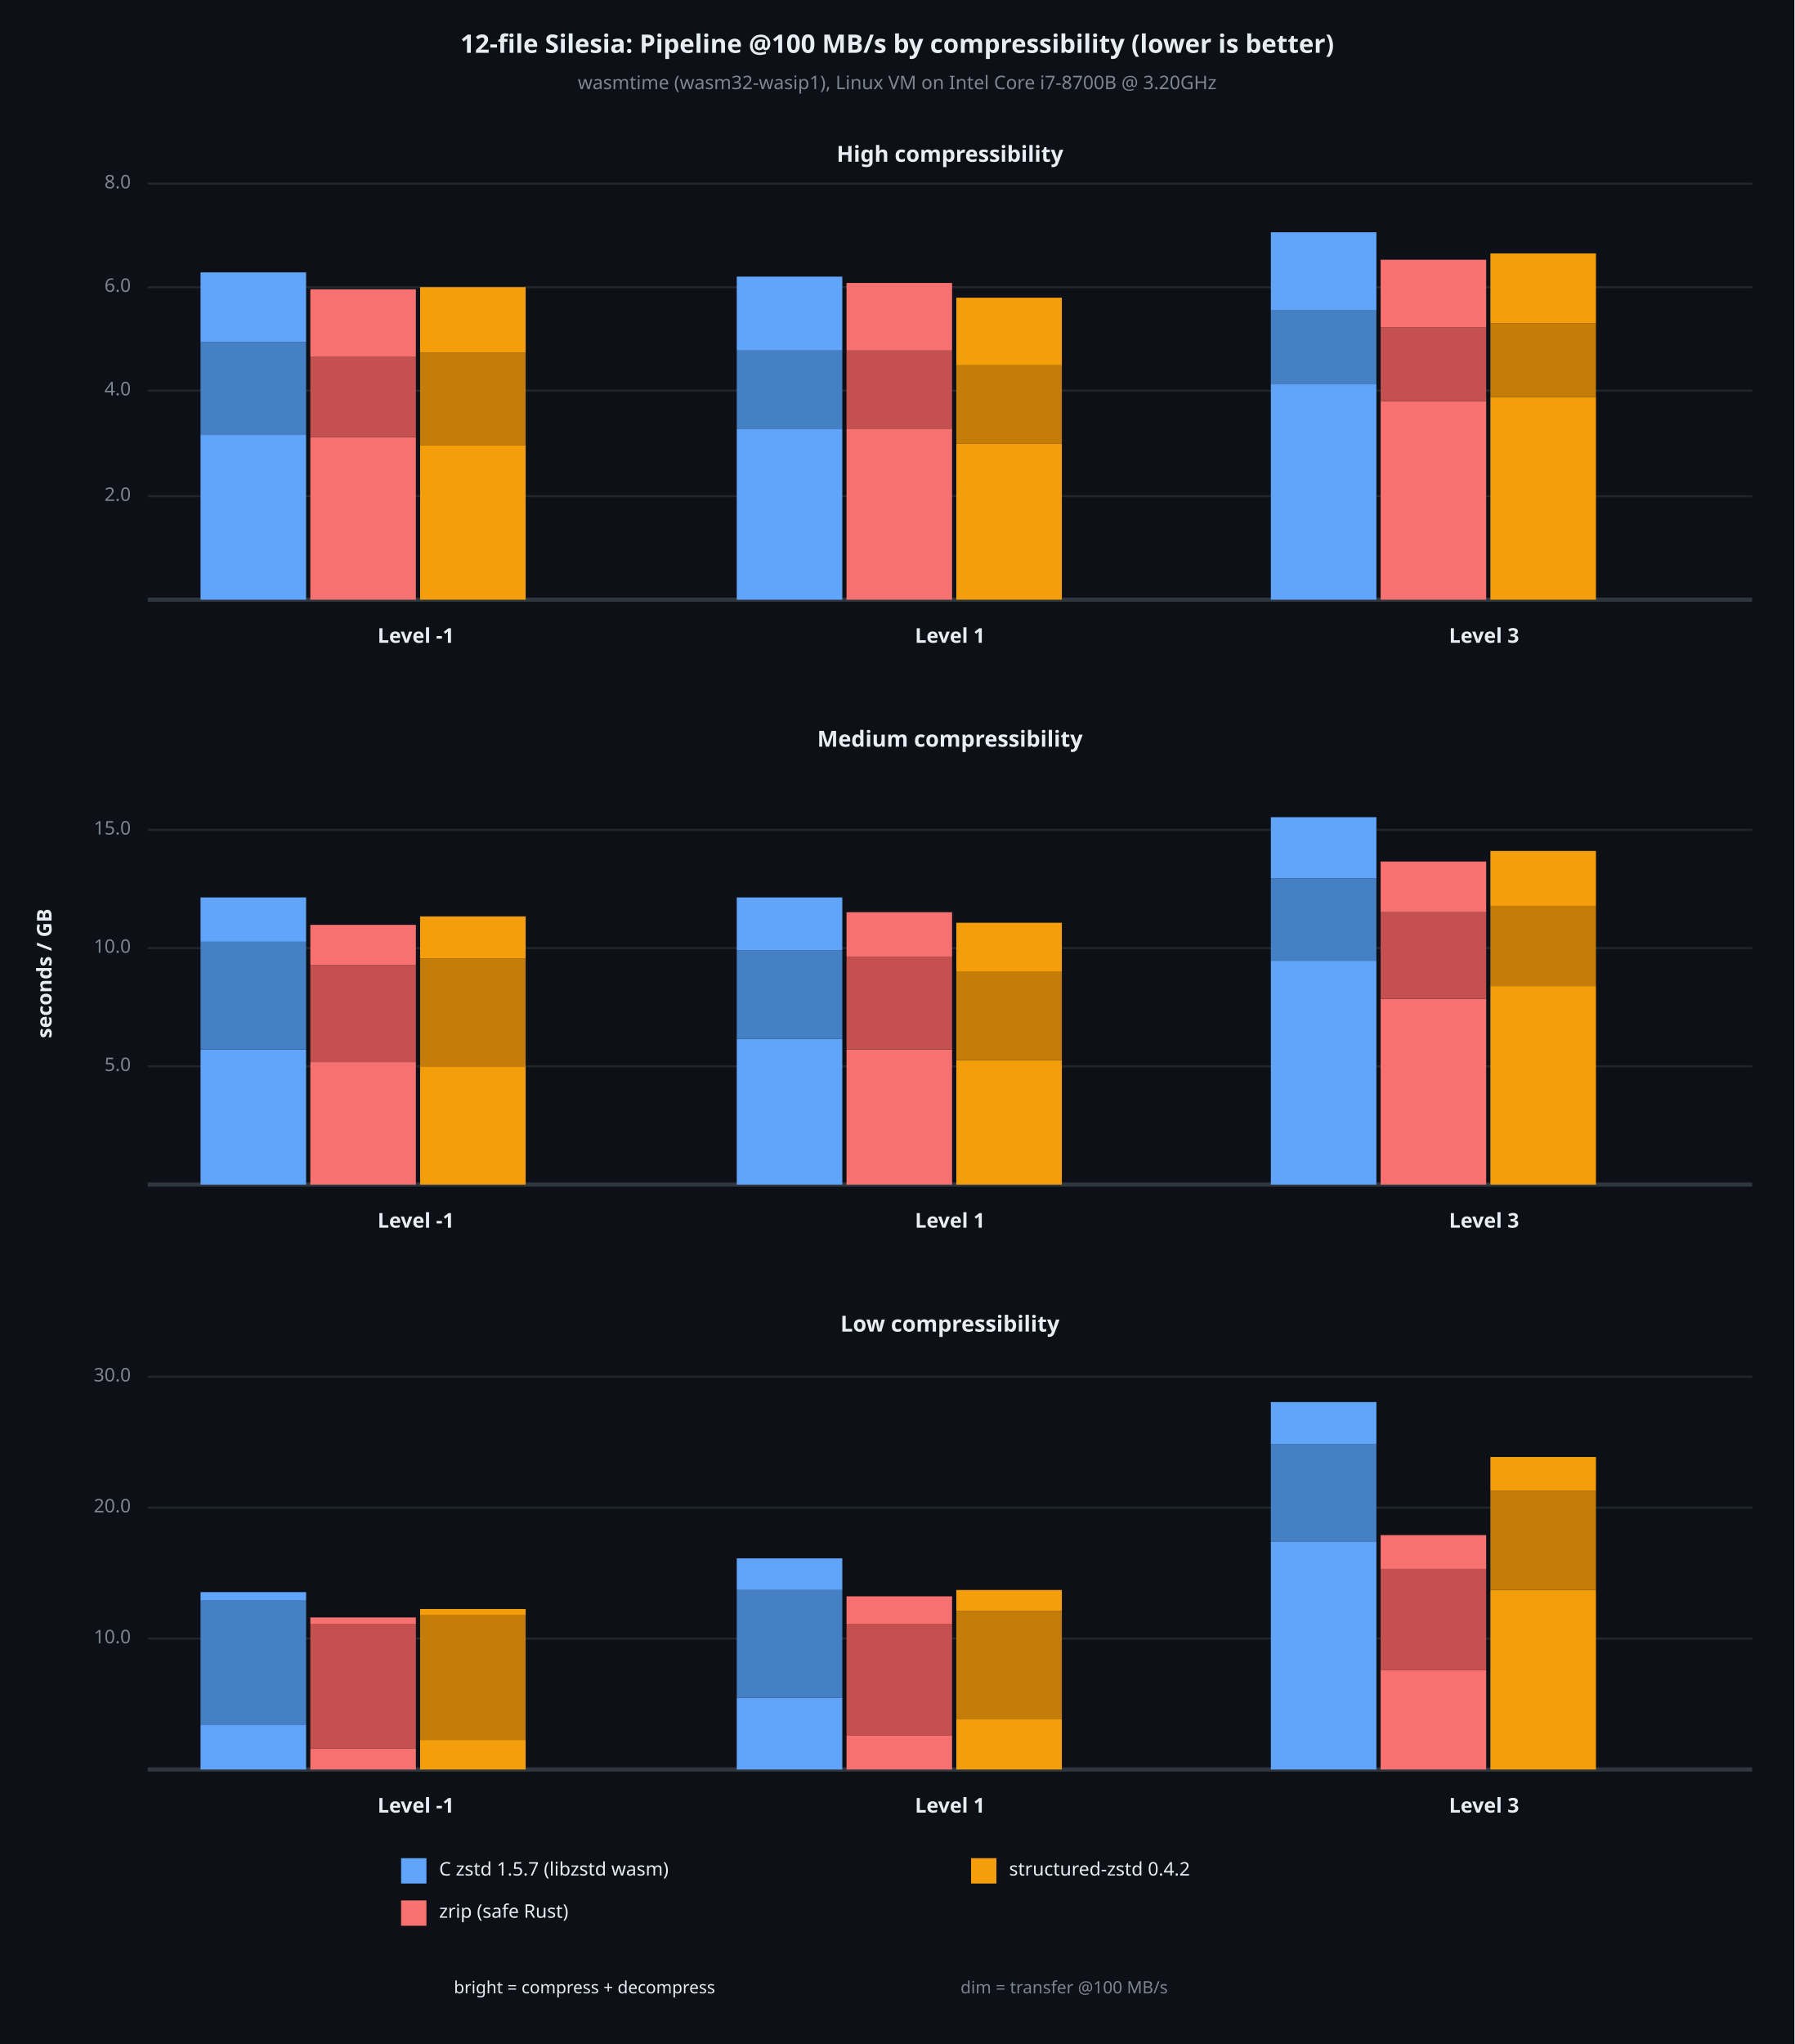
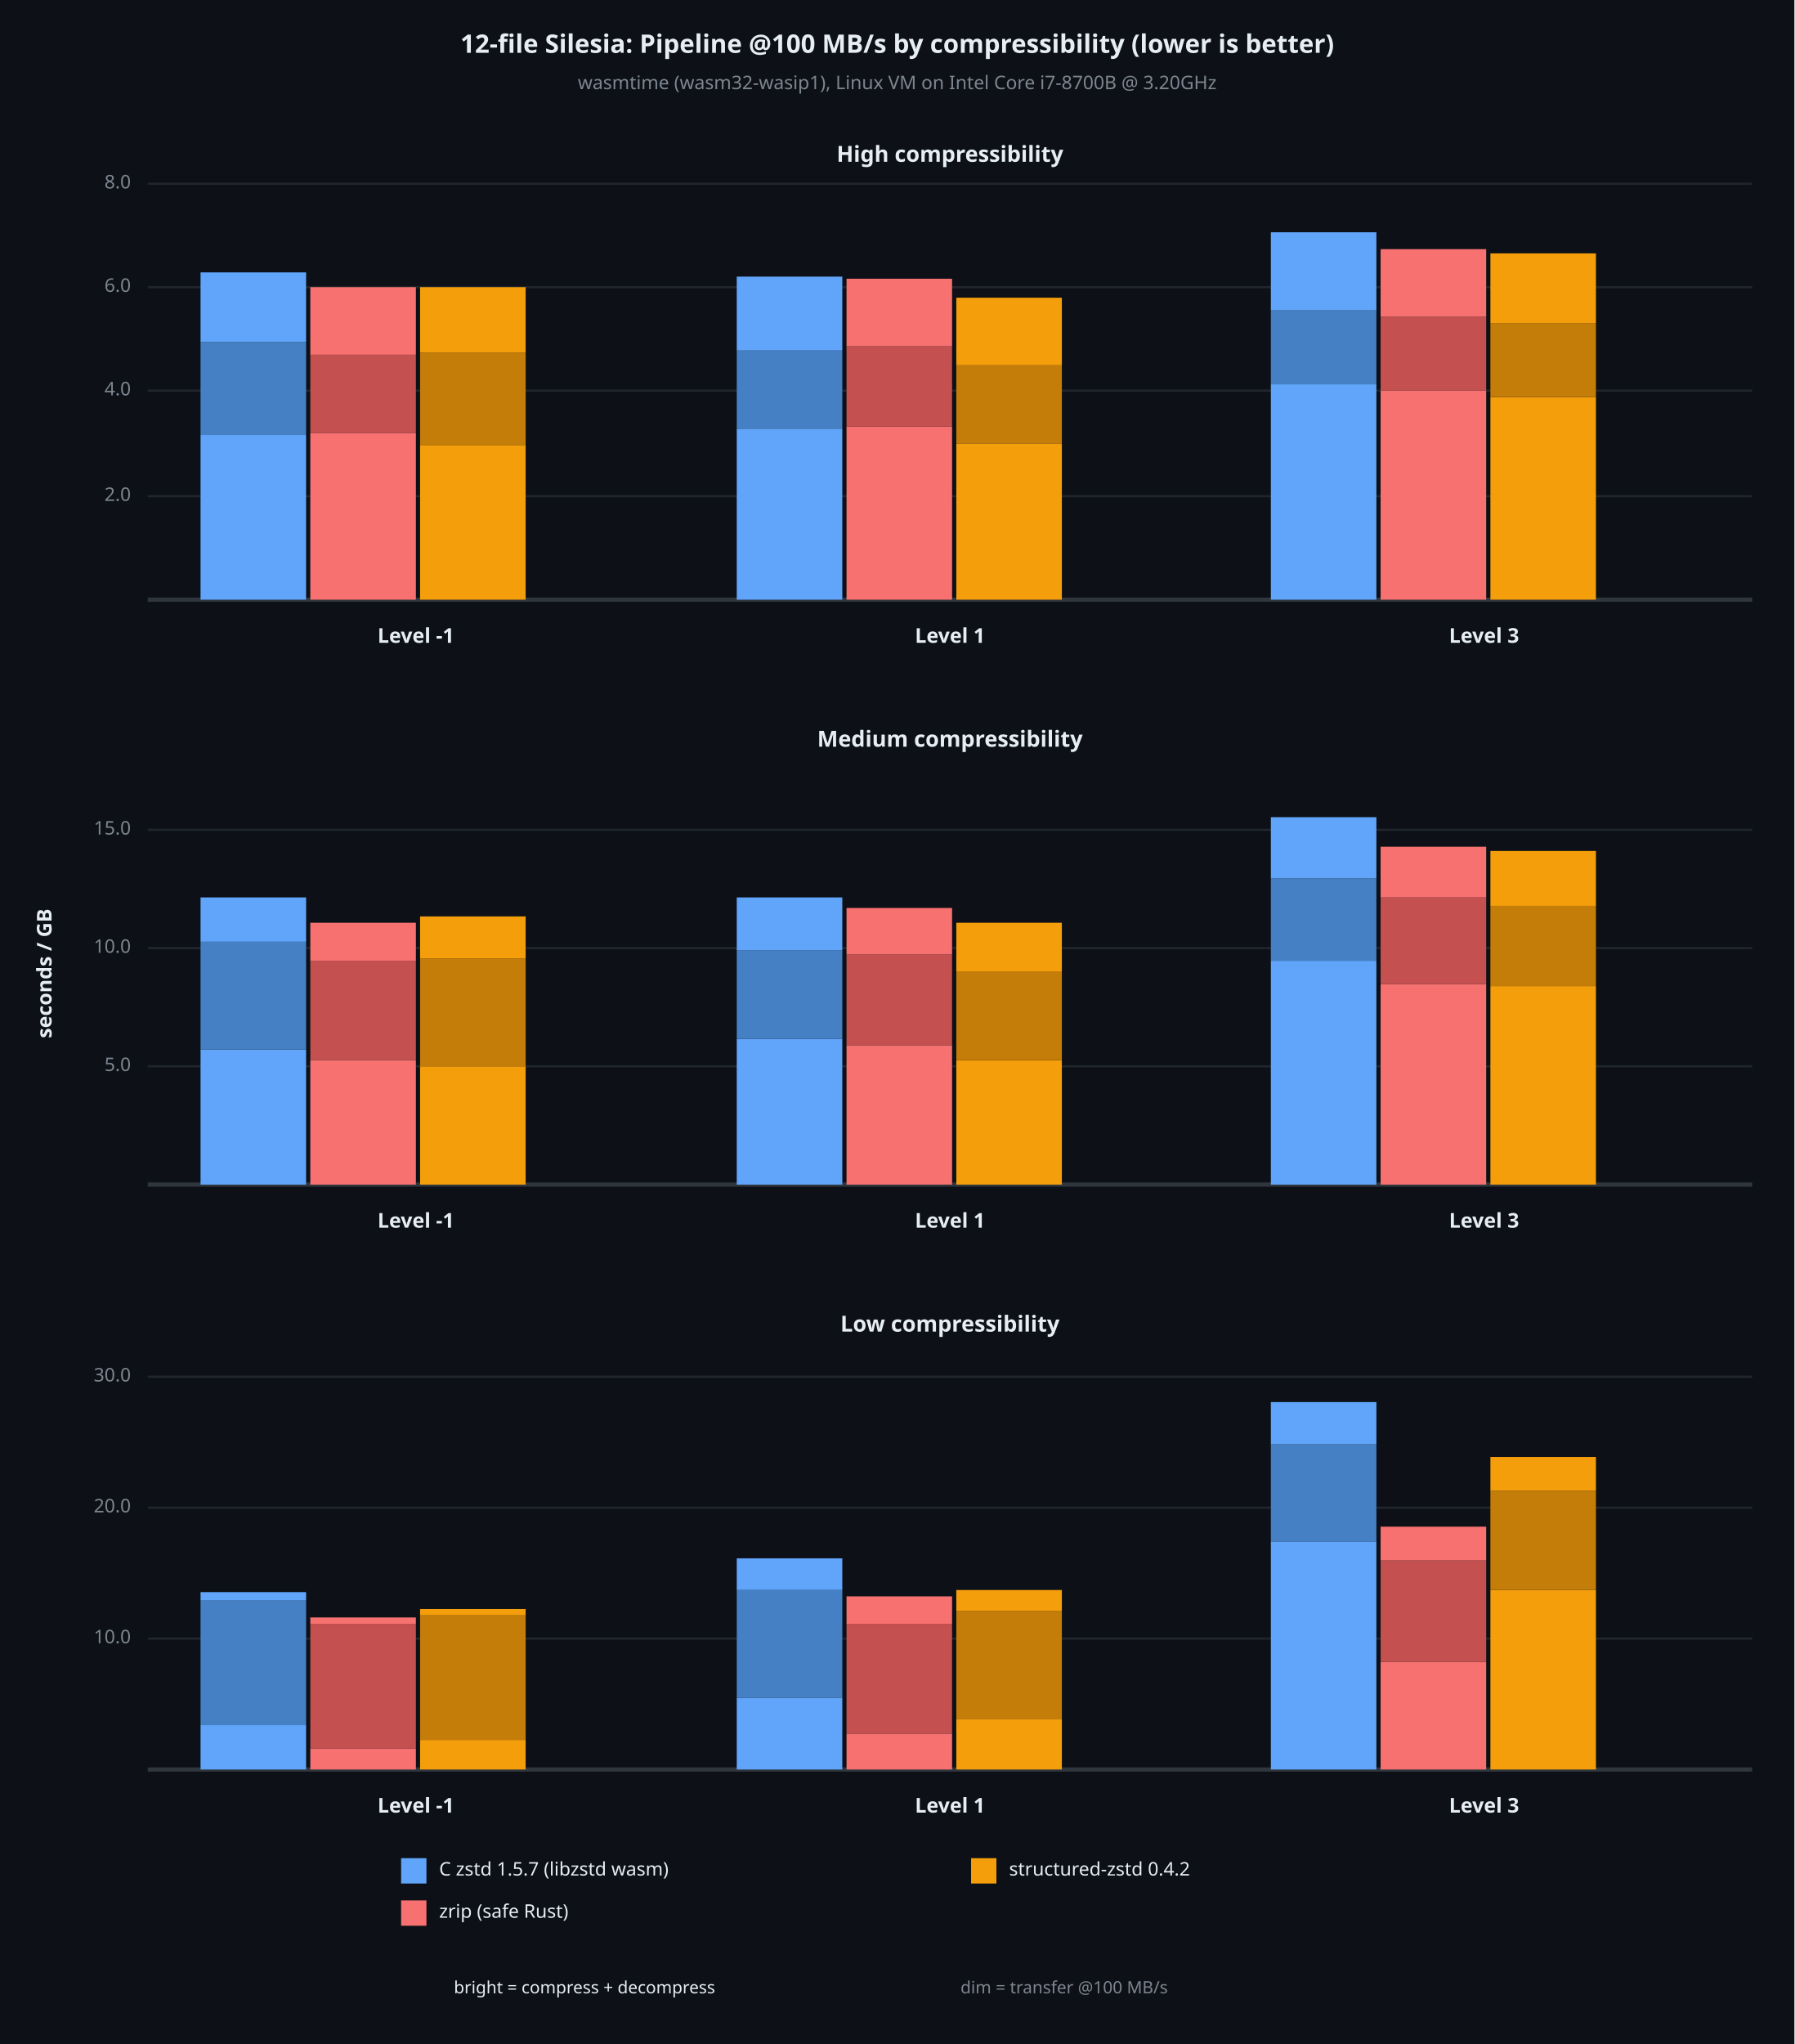
<svg xmlns="http://www.w3.org/2000/svg" viewBox="0 0 850 968" font-family="system-ui, -apple-system, sans-serif">
  <rect x="0" y="0" width="850" height="968" opacity="1" fill="#0D1117" stroke="none" />
  <text x="425" y="22" dy="0.5ex" text-anchor="middle" font-family="sans-serif" font-size="12.097" opacity="1" fill="#E6EDF3" font-weight="bold">
12-file Silesia: Pipeline @100 MB/s by compressibility (lower is better)
</text>
  <text x="425" y="40" dy="0.5ex" text-anchor="middle" font-family="sans-serif" font-size="8.871" opacity="1" fill="#7D8590">
wasmtime (wasm32-wasip1), Linux VM on Intel Core i7-8700B @ 3.20GHz
</text>
  <text x="22" y="461" dy="0.5ex" text-anchor="middle" font-family="sans-serif" font-size="9.677" opacity="1" fill="#E6EDF3" font-weight="bold" transform="rotate(270, 22, 461)">
seconds / GB
</text>
  <text x="450" y="74" dy="0.5ex" text-anchor="middle" font-family="sans-serif" font-size="10.484" opacity="1" fill="#E6EDF3" font-weight="bold">
High compressibility
</text>
  <polyline fill="none" opacity="1" stroke="#21262D" stroke-width="1" points="70,235 830,235 " />
  <text x="62" y="235" dy="0.5ex" text-anchor="end" font-family="sans-serif" font-size="8.871" opacity="1" fill="#7D8590">
2.0
</text>
  <polyline fill="none" opacity="1" stroke="#21262D" stroke-width="1" points="70,185 830,185 " />
  <text x="62" y="185" dy="0.5ex" text-anchor="end" font-family="sans-serif" font-size="8.871" opacity="1" fill="#7D8590">
4.0
</text>
  <polyline fill="none" opacity="1" stroke="#21262D" stroke-width="1" points="70,136 830,136 " />
  <text x="62" y="136" dy="0.5ex" text-anchor="end" font-family="sans-serif" font-size="8.871" opacity="1" fill="#7D8590">
6.0
</text>
  <polyline fill="none" opacity="1" stroke="#21262D" stroke-width="1" points="70,87 830,87 " />
  <text x="62" y="87" dy="0.5ex" text-anchor="end" font-family="sans-serif" font-size="8.871" opacity="1" fill="#7D8590">
8.0
</text>
  <polyline fill="none" opacity="1" stroke="#30363D" stroke-width="2" points="70,284 830,284 " />
  <rect x="95" y="206" width="50" height="78" opacity="1" fill="#60A5FA" stroke="none" />
  <rect x="95" y="162" width="50" height="44" opacity="1" fill="#4680C4" stroke="none" />
  <rect x="95" y="129" width="50" height="33" opacity="1" fill="#60A5FA" stroke="none" />
-   <rect x="147" y="207" width="50" height="77" opacity="1" fill="#F87171" stroke="none" />
-   <rect x="147" y="169" width="50" height="38" opacity="1" fill="#C45050" stroke="none" />
-   <rect x="147" y="137" width="50" height="32" opacity="1" fill="#F87171" stroke="none" />
+   <rect x="147" y="205" width="50" height="79" opacity="1" fill="#F87171" stroke="none" />
+   <rect x="147" y="168" width="50" height="37" opacity="1" fill="#C45050" stroke="none" />
+   <rect x="147" y="136" width="50" height="32" opacity="1" fill="#F87171" stroke="none" />
  <rect x="199" y="211" width="50" height="73" opacity="1" fill="#F59E0B" stroke="none" />
  <rect x="199" y="167" width="50" height="44" opacity="1" fill="#C47D08" stroke="none" />
  <rect x="199" y="136" width="50" height="31" opacity="1" fill="#F59E0B" stroke="none" />
  <text x="197" y="302" dy="0.5ex" text-anchor="middle" font-family="sans-serif" font-size="9.677" opacity="1" fill="#E6EDF3" font-weight="bold">
Level -1
</text>
  <rect x="349" y="203" width="50" height="81" opacity="1" fill="#60A5FA" stroke="none" />
  <rect x="349" y="166" width="50" height="37" opacity="1" fill="#4680C4" stroke="none" />
  <rect x="349" y="131" width="50" height="35" opacity="1" fill="#60A5FA" stroke="none" />
-   <rect x="401" y="203" width="50" height="81" opacity="1" fill="#F87171" stroke="none" />
-   <rect x="401" y="166" width="50" height="37" opacity="1" fill="#C45050" stroke="none" />
-   <rect x="401" y="134" width="50" height="32" opacity="1" fill="#F87171" stroke="none" />
+   <rect x="401" y="202" width="50" height="82" opacity="1" fill="#F87171" stroke="none" />
+   <rect x="401" y="164" width="50" height="38" opacity="1" fill="#C45050" stroke="none" />
+   <rect x="401" y="132" width="50" height="32" opacity="1" fill="#F87171" stroke="none" />
  <rect x="453" y="210" width="50" height="74" opacity="1" fill="#F59E0B" stroke="none" />
  <rect x="453" y="173" width="50" height="37" opacity="1" fill="#C47D08" stroke="none" />
  <rect x="453" y="141" width="50" height="32" opacity="1" fill="#F59E0B" stroke="none" />
  <text x="450" y="302" dy="0.5ex" text-anchor="middle" font-family="sans-serif" font-size="9.677" opacity="1" fill="#E6EDF3" font-weight="bold">
Level 1
</text>
  <rect x="602" y="182" width="50" height="102" opacity="1" fill="#60A5FA" stroke="none" />
  <rect x="602" y="147" width="50" height="35" opacity="1" fill="#4680C4" stroke="none" />
  <rect x="602" y="110" width="50" height="37" opacity="1" fill="#60A5FA" stroke="none" />
-   <rect x="654" y="190" width="50" height="94" opacity="1" fill="#F87171" stroke="none" />
-   <rect x="654" y="155" width="50" height="35" opacity="1" fill="#C45050" stroke="none" />
-   <rect x="654" y="123" width="50" height="32" opacity="1" fill="#F87171" stroke="none" />
+   <rect x="654" y="185" width="50" height="99" opacity="1" fill="#F87171" stroke="none" />
+   <rect x="654" y="150" width="50" height="35" opacity="1" fill="#C45050" stroke="none" />
+   <rect x="654" y="118" width="50" height="32" opacity="1" fill="#F87171" stroke="none" />
  <rect x="706" y="188" width="50" height="96" opacity="1" fill="#F59E0B" stroke="none" />
  <rect x="706" y="153" width="50" height="35" opacity="1" fill="#C47D08" stroke="none" />
  <rect x="706" y="120" width="50" height="33" opacity="1" fill="#F59E0B" stroke="none" />
  <text x="703" y="302" dy="0.5ex" text-anchor="middle" font-family="sans-serif" font-size="9.677" opacity="1" fill="#E6EDF3" font-weight="bold">
Level 3
</text>
  <text x="450" y="351" dy="0.5ex" text-anchor="middle" font-family="sans-serif" font-size="10.484" opacity="1" fill="#E6EDF3" font-weight="bold">
Medium compressibility
</text>
  <polyline fill="none" opacity="1" stroke="#21262D" stroke-width="1" points="70,505 830,505 " />
  <text x="62" y="505" dy="0.5ex" text-anchor="end" font-family="sans-serif" font-size="8.871" opacity="1" fill="#7D8590">
5.0
</text>
  <polyline fill="none" opacity="1" stroke="#21262D" stroke-width="1" points="70,449 830,449 " />
  <text x="62" y="449" dy="0.5ex" text-anchor="end" font-family="sans-serif" font-size="8.871" opacity="1" fill="#7D8590">
10.0
</text>
  <polyline fill="none" opacity="1" stroke="#21262D" stroke-width="1" points="70,393 830,393 " />
  <text x="62" y="393" dy="0.5ex" text-anchor="end" font-family="sans-serif" font-size="8.871" opacity="1" fill="#7D8590">
15.0
</text>
  <polyline fill="none" opacity="1" stroke="#30363D" stroke-width="2" points="70,561 830,561 " />
  <rect x="95" y="497" width="50" height="64" opacity="1" fill="#60A5FA" stroke="none" />
  <rect x="95" y="446" width="50" height="51" opacity="1" fill="#4680C4" stroke="none" />
  <rect x="95" y="425" width="50" height="21" opacity="1" fill="#60A5FA" stroke="none" />
-   <rect x="147" y="503" width="50" height="58" opacity="1" fill="#F87171" stroke="none" />
-   <rect x="147" y="457" width="50" height="46" opacity="1" fill="#C45050" stroke="none" />
-   <rect x="147" y="438" width="50" height="19" opacity="1" fill="#F87171" stroke="none" />
+   <rect x="147" y="502" width="50" height="59" opacity="1" fill="#F87171" stroke="none" />
+   <rect x="147" y="455" width="50" height="47" opacity="1" fill="#C45050" stroke="none" />
+   <rect x="147" y="437" width="50" height="18" opacity="1" fill="#F87171" stroke="none" />
  <rect x="199" y="505" width="50" height="56" opacity="1" fill="#F59E0B" stroke="none" />
  <rect x="199" y="454" width="50" height="51" opacity="1" fill="#C47D08" stroke="none" />
  <rect x="199" y="434" width="50" height="20" opacity="1" fill="#F59E0B" stroke="none" />
  <text x="197" y="579" dy="0.5ex" text-anchor="middle" font-family="sans-serif" font-size="9.677" opacity="1" fill="#E6EDF3" font-weight="bold">
Level -1
</text>
  <rect x="349" y="492" width="50" height="69" opacity="1" fill="#60A5FA" stroke="none" />
  <rect x="349" y="450" width="50" height="42" opacity="1" fill="#4680C4" stroke="none" />
  <rect x="349" y="425" width="50" height="25" opacity="1" fill="#60A5FA" stroke="none" />
-   <rect x="401" y="497" width="50" height="64" opacity="1" fill="#F87171" stroke="none" />
-   <rect x="401" y="453" width="50" height="44" opacity="1" fill="#C45050" stroke="none" />
-   <rect x="401" y="432" width="50" height="21" opacity="1" fill="#F87171" stroke="none" />
+   <rect x="401" y="495" width="50" height="66" opacity="1" fill="#F87171" stroke="none" />
+   <rect x="401" y="452" width="50" height="43" opacity="1" fill="#C45050" stroke="none" />
+   <rect x="401" y="430" width="50" height="22" opacity="1" fill="#F87171" stroke="none" />
  <rect x="453" y="502" width="50" height="59" opacity="1" fill="#F59E0B" stroke="none" />
  <rect x="453" y="460" width="50" height="42" opacity="1" fill="#C47D08" stroke="none" />
  <rect x="453" y="437" width="50" height="23" opacity="1" fill="#F59E0B" stroke="none" />
  <text x="450" y="579" dy="0.5ex" text-anchor="middle" font-family="sans-serif" font-size="9.677" opacity="1" fill="#E6EDF3" font-weight="bold">
Level 1
</text>
  <rect x="602" y="455" width="50" height="106" opacity="1" fill="#60A5FA" stroke="none" />
  <rect x="602" y="416" width="50" height="39" opacity="1" fill="#4680C4" stroke="none" />
  <rect x="602" y="387" width="50" height="29" opacity="1" fill="#60A5FA" stroke="none" />
-   <rect x="654" y="473" width="50" height="88" opacity="1" fill="#F87171" stroke="none" />
-   <rect x="654" y="432" width="50" height="41" opacity="1" fill="#C45050" stroke="none" />
-   <rect x="654" y="408" width="50" height="24" opacity="1" fill="#F87171" stroke="none" />
+   <rect x="654" y="466" width="50" height="95" opacity="1" fill="#F87171" stroke="none" />
+   <rect x="654" y="425" width="50" height="41" opacity="1" fill="#C45050" stroke="none" />
+   <rect x="654" y="401" width="50" height="24" opacity="1" fill="#F87171" stroke="none" />
  <rect x="706" y="467" width="50" height="94" opacity="1" fill="#F59E0B" stroke="none" />
  <rect x="706" y="429" width="50" height="38" opacity="1" fill="#C47D08" stroke="none" />
  <rect x="706" y="403" width="50" height="26" opacity="1" fill="#F59E0B" stroke="none" />
  <text x="703" y="579" dy="0.5ex" text-anchor="middle" font-family="sans-serif" font-size="9.677" opacity="1" fill="#E6EDF3" font-weight="bold">
Level 3
</text>
  <text x="450" y="628" dy="0.5ex" text-anchor="middle" font-family="sans-serif" font-size="10.484" opacity="1" fill="#E6EDF3" font-weight="bold">
Low compressibility
</text>
  <polyline fill="none" opacity="1" stroke="#21262D" stroke-width="1" points="70,776 830,776 " />
  <text x="62" y="776" dy="0.5ex" text-anchor="end" font-family="sans-serif" font-size="8.871" opacity="1" fill="#7D8590">
10.0
</text>
  <polyline fill="none" opacity="1" stroke="#21262D" stroke-width="1" points="70,714 830,714 " />
  <text x="62" y="714" dy="0.5ex" text-anchor="end" font-family="sans-serif" font-size="8.871" opacity="1" fill="#7D8590">
20.0
</text>
  <polyline fill="none" opacity="1" stroke="#21262D" stroke-width="1" points="70,652 830,652 " />
  <text x="62" y="652" dy="0.5ex" text-anchor="end" font-family="sans-serif" font-size="8.871" opacity="1" fill="#7D8590">
30.0
</text>
  <polyline fill="none" opacity="1" stroke="#30363D" stroke-width="2" points="70,838 830,838 " />
  <rect x="95" y="817" width="50" height="21" opacity="1" fill="#60A5FA" stroke="none" />
  <rect x="95" y="758" width="50" height="59" opacity="1" fill="#4680C4" stroke="none" />
  <rect x="95" y="754" width="50" height="4" opacity="1" fill="#60A5FA" stroke="none" />
  <rect x="147" y="828" width="50" height="10" opacity="1" fill="#F87171" stroke="none" />
  <rect x="147" y="769" width="50" height="59" opacity="1" fill="#C45050" stroke="none" />
  <rect x="147" y="766" width="50" height="3" opacity="1" fill="#F87171" stroke="none" />
  <rect x="199" y="824" width="50" height="14" opacity="1" fill="#F59E0B" stroke="none" />
  <rect x="199" y="765" width="50" height="59" opacity="1" fill="#C47D08" stroke="none" />
  <rect x="199" y="762" width="50" height="3" opacity="1" fill="#F59E0B" stroke="none" />
  <text x="197" y="856" dy="0.5ex" text-anchor="middle" font-family="sans-serif" font-size="9.677" opacity="1" fill="#E6EDF3" font-weight="bold">
Level -1
</text>
  <rect x="349" y="804" width="50" height="34" opacity="1" fill="#60A5FA" stroke="none" />
  <rect x="349" y="753" width="50" height="51" opacity="1" fill="#4680C4" stroke="none" />
  <rect x="349" y="738" width="50" height="15" opacity="1" fill="#60A5FA" stroke="none" />
-   <rect x="401" y="822" width="50" height="16" opacity="1" fill="#F87171" stroke="none" />
-   <rect x="401" y="769" width="50" height="53" opacity="1" fill="#C45050" stroke="none" />
+   <rect x="401" y="821" width="50" height="17" opacity="1" fill="#F87171" stroke="none" />
+   <rect x="401" y="769" width="50" height="52" opacity="1" fill="#C45050" stroke="none" />
  <rect x="401" y="756" width="50" height="13" opacity="1" fill="#F87171" stroke="none" />
  <rect x="453" y="814" width="50" height="24" opacity="1" fill="#F59E0B" stroke="none" />
  <rect x="453" y="763" width="50" height="51" opacity="1" fill="#C47D08" stroke="none" />
  <rect x="453" y="753" width="50" height="10" opacity="1" fill="#F59E0B" stroke="none" />
  <text x="450" y="856" dy="0.5ex" text-anchor="middle" font-family="sans-serif" font-size="9.677" opacity="1" fill="#E6EDF3" font-weight="bold">
Level 1
</text>
  <rect x="602" y="730" width="50" height="108" opacity="1" fill="#60A5FA" stroke="none" />
  <rect x="602" y="684" width="50" height="46" opacity="1" fill="#4680C4" stroke="none" />
  <rect x="602" y="664" width="50" height="20" opacity="1" fill="#60A5FA" stroke="none" />
-   <rect x="654" y="791" width="50" height="47" opacity="1" fill="#F87171" stroke="none" />
-   <rect x="654" y="743" width="50" height="48" opacity="1" fill="#C45050" stroke="none" />
-   <rect x="654" y="727" width="50" height="16" opacity="1" fill="#F87171" stroke="none" />
+   <rect x="654" y="787" width="50" height="51" opacity="1" fill="#F87171" stroke="none" />
+   <rect x="654" y="739" width="50" height="48" opacity="1" fill="#C45050" stroke="none" />
+   <rect x="654" y="723" width="50" height="16" opacity="1" fill="#F87171" stroke="none" />
  <rect x="706" y="753" width="50" height="85" opacity="1" fill="#F59E0B" stroke="none" />
  <rect x="706" y="706" width="50" height="47" opacity="1" fill="#C47D08" stroke="none" />
  <rect x="706" y="690" width="50" height="16" opacity="1" fill="#F59E0B" stroke="none" />
  <text x="703" y="856" dy="0.5ex" text-anchor="middle" font-family="sans-serif" font-size="9.677" opacity="1" fill="#E6EDF3" font-weight="bold">
Level 3
</text>
  <rect x="190" y="880" width="12" height="12" opacity="1" fill="#60A5FA" stroke="none" />
  <text x="208" y="886" dy="0.5ex" text-anchor="start" font-family="sans-serif" font-size="8.871" opacity="1" fill="#E6EDF3">
C zstd 1.5.7 (libzstd wasm)
</text>
  <rect x="190" y="900" width="12" height="12" opacity="1" fill="#F87171" stroke="none" />
  <text x="208" y="906" dy="0.5ex" text-anchor="start" font-family="sans-serif" font-size="8.871" opacity="1" fill="#E6EDF3">
zrip (safe Rust)
</text>
  <rect x="460" y="880" width="12" height="12" opacity="1" fill="#F59E0B" stroke="none" />
  <text x="478" y="886" dy="0.5ex" text-anchor="start" font-family="sans-serif" font-size="8.871" opacity="1" fill="#E6EDF3">
structured-zstd 0.4.2
</text>
  <text x="215" y="942" dy="0.5ex" text-anchor="start" font-family="sans-serif" font-size="8.065" opacity="1" fill="#E6EDF3">
bright = compress + decompress
</text>
  <text x="455" y="942" dy="0.5ex" text-anchor="start" font-family="sans-serif" font-size="8.065" opacity="1" fill="#7D8590">
dim = transfer @100 MB/s
</text>
</svg>
